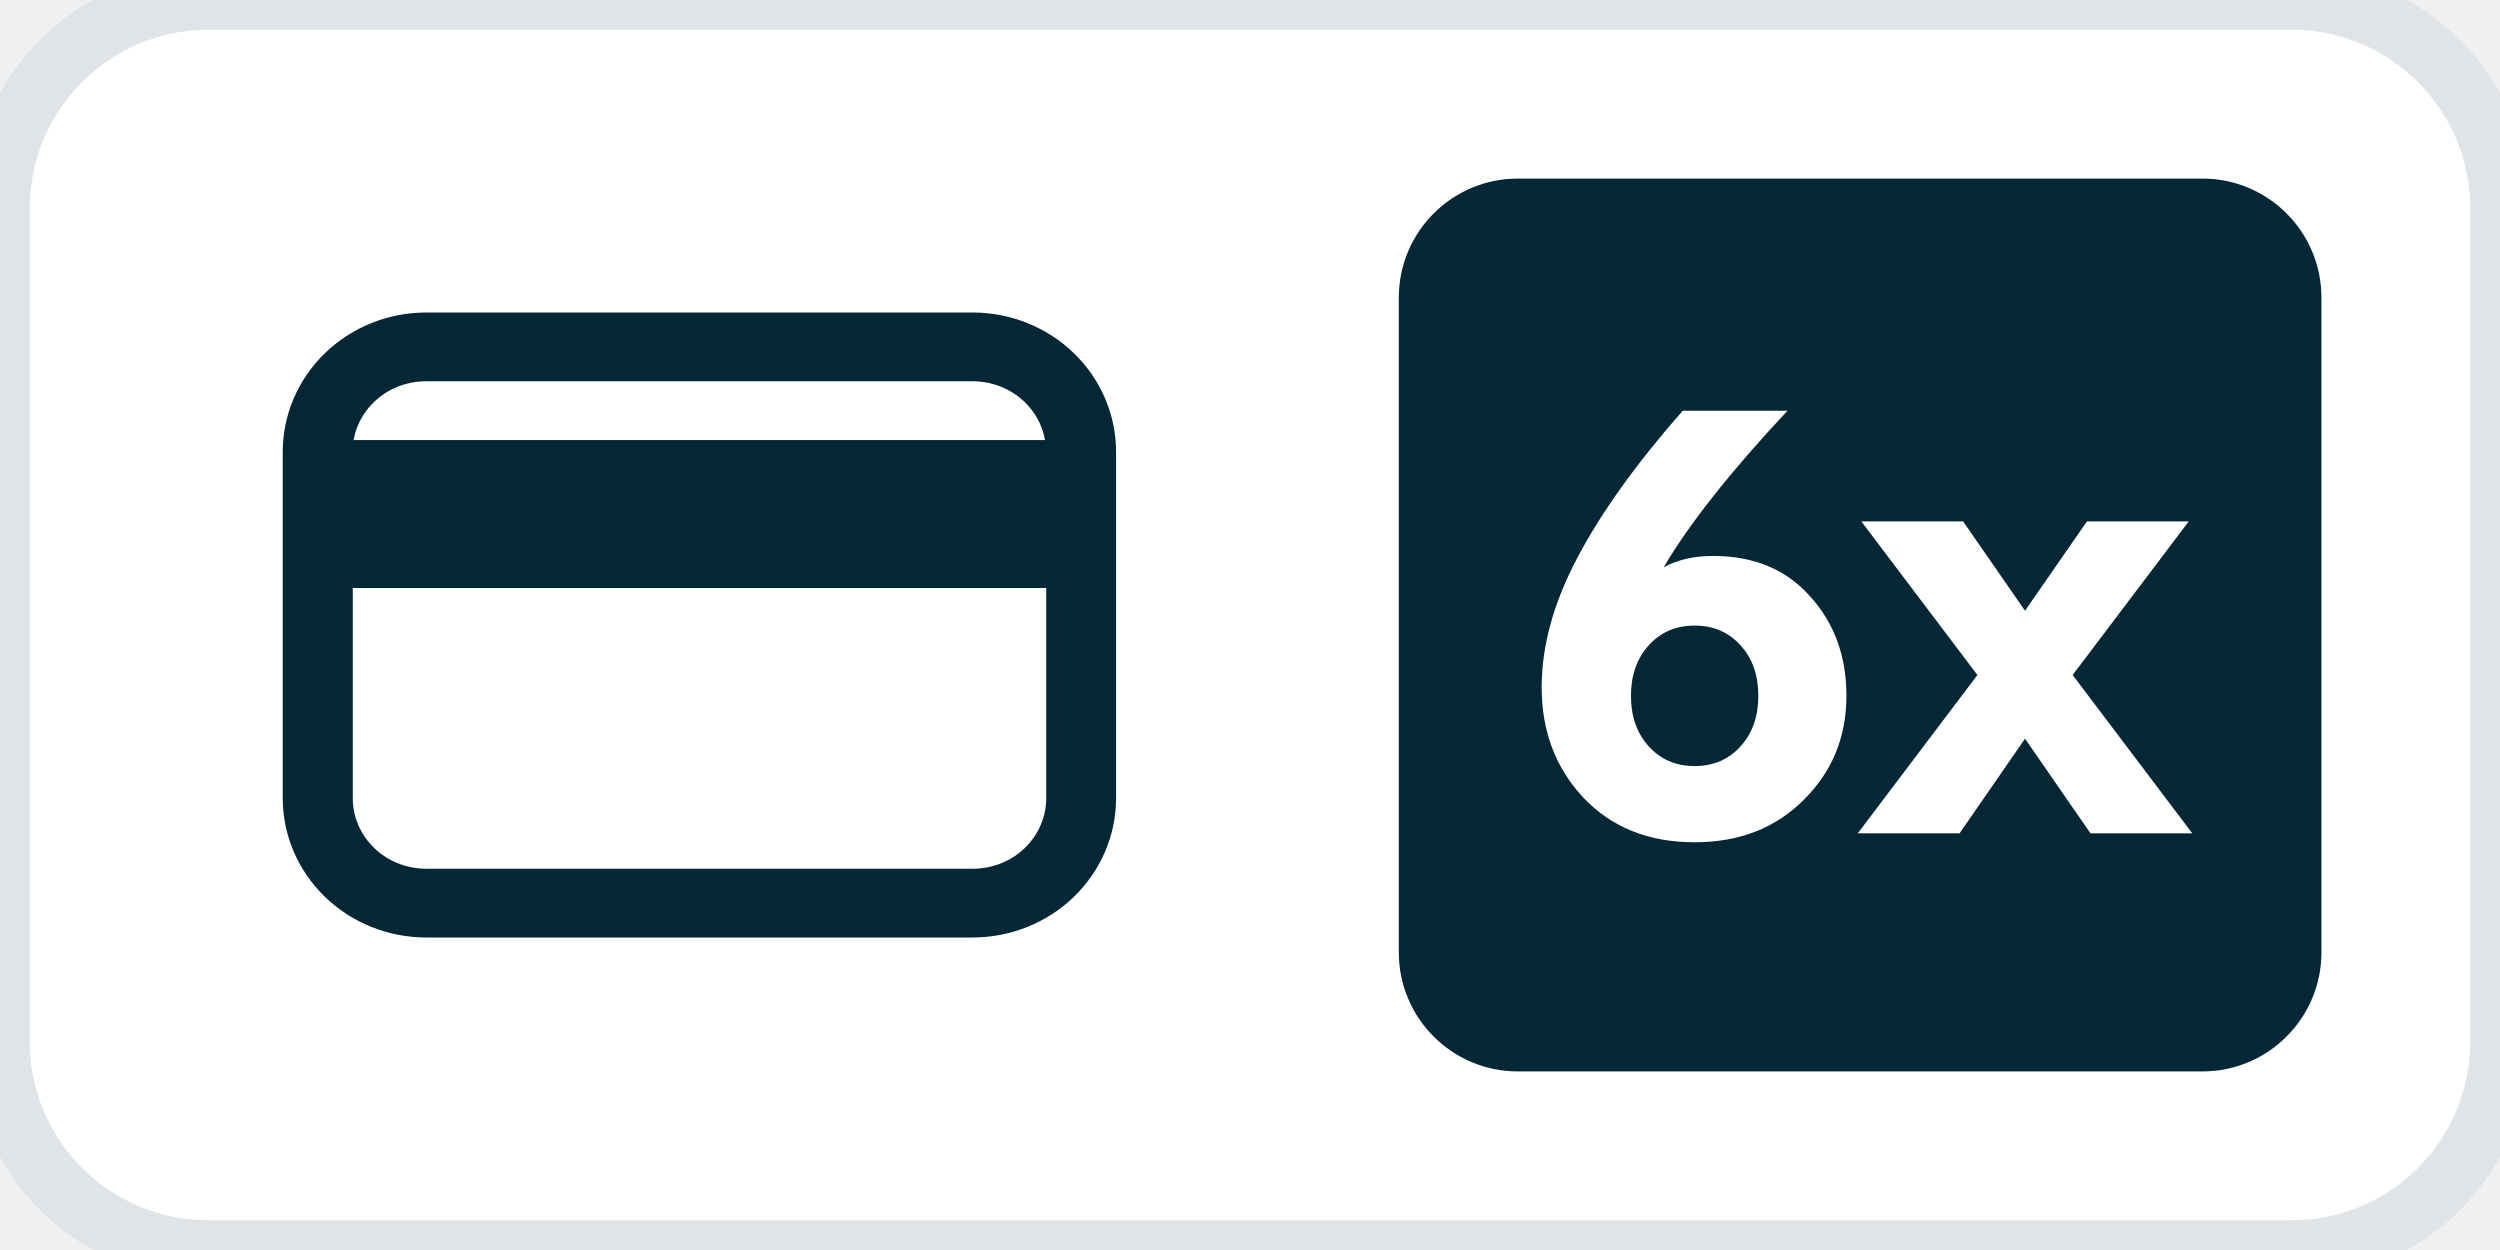
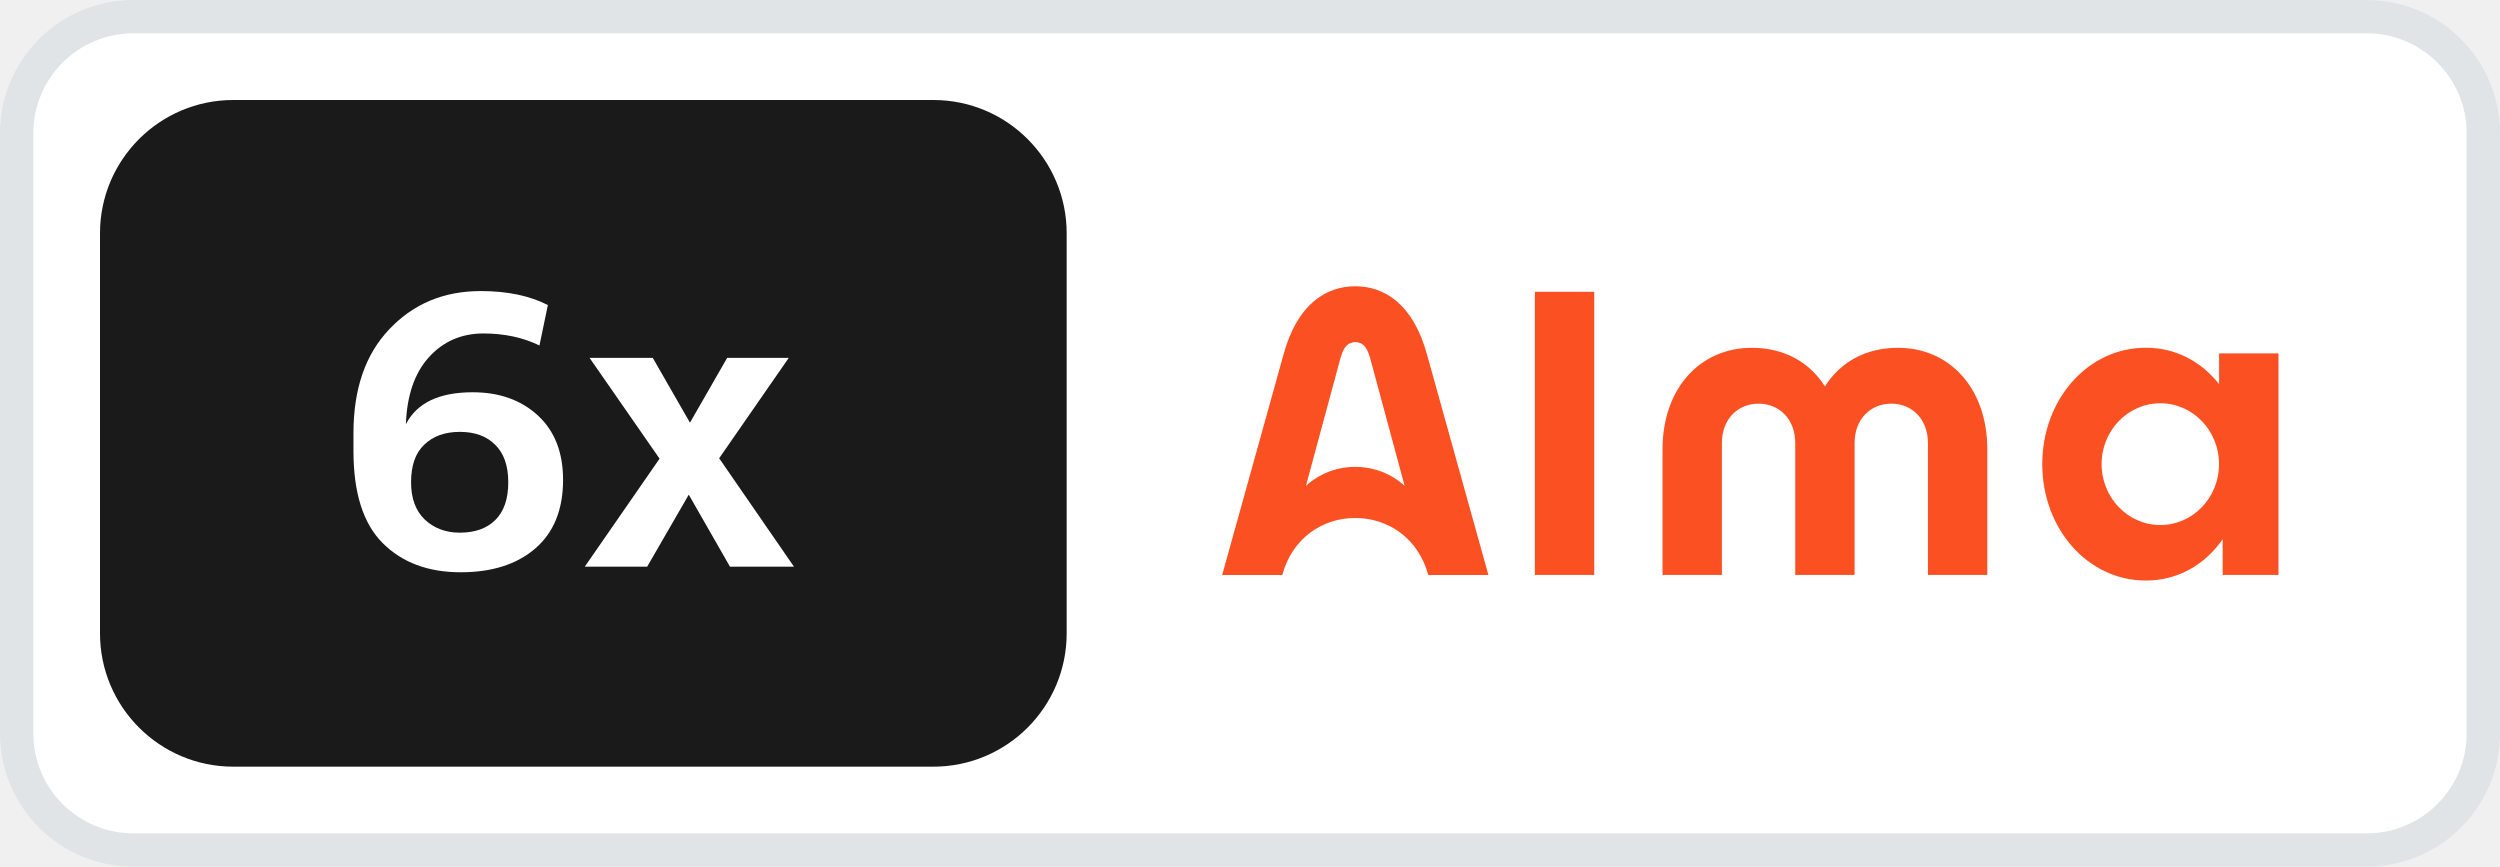
- <svg xmlns="http://www.w3.org/2000/svg" width="84" height="42" viewBox="0 0 84 42" fill="none">
-   <path d="M0 7C0 3.134 3.134 0 7 0H77C80.866 0 84 3.134 84 7V35C84 38.866 80.866 42 77 42H7C3.134 42 0 38.866 0 35V7Z" fill="white" />
-   <path d="M32.686 11H14.314C13.169 11.002 12.071 11.444 11.262 12.229C10.453 13.014 9.999 14.078 10 15.188V26.812C9.999 27.922 10.453 28.986 11.262 29.771C12.071 30.556 13.169 30.998 14.314 31H32.686C33.831 30.998 34.929 30.556 35.738 29.771C36.547 28.986 37.001 27.922 37 26.812V15.188C37.001 14.078 36.547 13.014 35.738 12.229C34.929 11.444 33.831 11.002 32.686 11ZM14.314 12.311H32.686C33.075 12.311 33.461 12.386 33.821 12.531C34.18 12.675 34.507 12.887 34.782 13.155C35.057 13.422 35.275 13.739 35.423 14.088C35.572 14.437 35.648 14.81 35.647 15.188V15.287H11.347V15.188C11.346 14.81 11.422 14.436 11.571 14.086C11.72 13.737 11.938 13.42 12.214 13.153C12.49 12.885 12.817 12.673 13.177 12.529C13.538 12.384 13.924 12.31 14.314 12.311ZM32.686 29.689H14.314C13.925 29.689 13.539 29.614 13.179 29.469C12.82 29.325 12.493 29.113 12.218 28.845C11.943 28.578 11.725 28.261 11.577 27.912C11.428 27.563 11.352 27.19 11.353 26.812V19.256H35.653V26.812C35.654 27.19 35.578 27.564 35.429 27.913C35.28 28.263 35.062 28.58 34.786 28.847C34.51 29.115 34.183 29.327 33.823 29.471C33.462 29.616 33.076 29.69 32.686 29.689Z" fill="#042736" stroke="#042736" />
-   <rect x="47" y="6" width="31" height="30" rx="4" fill="#042736" />
-   <path d="M56.94 28.3C55.393 28.3 54.147 27.8 53.2 26.8C52.267 25.8 51.8 24.567 51.8 23.1C51.8 21.7 52.2 20.247 53 18.74C53.8 17.22 54.98 15.573 56.54 13.8H60.06C58.14 15.853 56.753 17.607 55.9 19.06C56.367 18.807 56.92 18.68 57.56 18.68C58.933 18.68 60.02 19.133 60.82 20.04C61.633 20.933 62.04 22.047 62.04 23.38C62.04 24.767 61.56 25.933 60.6 26.88C59.653 27.827 58.433 28.3 56.94 28.3ZM58.48 25.08C58.88 24.64 59.08 24.073 59.08 23.38C59.08 22.687 58.88 22.12 58.48 21.68C58.08 21.24 57.567 21.02 56.94 21.02C56.313 21.02 55.8 21.24 55.4 21.68C55 22.12 54.8 22.687 54.8 23.38C54.8 24.073 55 24.64 55.4 25.08C55.8 25.52 56.313 25.74 56.94 25.74C57.567 25.74 58.08 25.52 58.48 25.08ZM73.541 17.52L69.641 22.68L73.661 28H70.241L68.041 24.82L65.841 28H62.421L66.441 22.68L62.541 17.52H65.961L68.041 20.52L70.121 17.52H73.541Z" fill="white" />
-   <path d="M7 1H77V-1H7V1ZM83 7V35H85V7H83ZM77 41H7V43H77V41ZM1 35V7H-1V35H1ZM7 41C3.686 41 1 38.314 1 35H-1C-1 39.418 2.582 43 7 43V41ZM83 35C83 38.314 80.314 41 77 41V43C81.418 43 85 39.418 85 35H83ZM77 1C80.314 1 83 3.686 83 7H85C85 2.582 81.418 -1 77 -1V1ZM7 -1C2.582 -1 -1 2.582 -1 7H1C1 3.686 3.686 1 7 1V-1Z" fill="#E1E4E6" />
+ <svg xmlns="http://www.w3.org/2000/svg" width="75" height="26" viewBox="0 0 75 26" fill="none">
+   <rect x="0.5" y="0.5" width="74" height="25" rx="3.5" fill="white" />
+   <rect x="3" y="3" width="29" height="20" rx="4" fill="#1A1A1A" />
+   <path d="M13.82 17.168C12.844 17.168 12.064 16.876 11.48 16.292C10.896 15.708 10.604 14.788 10.604 13.532V12.992C10.604 11.664 10.964 10.624 11.684 9.872C12.404 9.112 13.316 8.732 14.42 8.732C15.22 8.732 15.892 8.872 16.436 9.152L16.184 10.364C15.688 10.124 15.128 10.004 14.504 10.004C13.84 10.004 13.292 10.244 12.86 10.724C12.436 11.196 12.208 11.864 12.176 12.728C12.504 12.088 13.172 11.768 14.18 11.768C14.98 11.768 15.632 12 16.136 12.464C16.64 12.928 16.892 13.572 16.892 14.396C16.892 15.292 16.612 15.98 16.052 16.46C15.5 16.932 14.756 17.168 13.82 17.168ZM13.796 15.98C14.244 15.98 14.596 15.856 14.852 15.608C15.116 15.352 15.248 14.972 15.248 14.468C15.248 13.972 15.116 13.596 14.852 13.34C14.596 13.084 14.244 12.956 13.796 12.956C13.348 12.956 12.992 13.084 12.728 13.34C12.464 13.588 12.332 13.964 12.332 14.468C12.332 14.948 12.468 15.32 12.74 15.584C13.02 15.848 13.372 15.98 13.796 15.98ZM19.415 17H17.543L19.787 13.76L17.687 10.736H19.583L20.699 12.68L21.815 10.736H23.663L21.575 13.748L23.819 17H21.899L20.663 14.84L19.415 17Z" fill="white" />
+   <path d="M66.573 10.601V11.527C66.046 10.853 65.282 10.432 64.375 10.432C62.625 10.432 61.268 11.995 61.268 13.924C61.268 15.853 62.625 17.416 64.375 17.416C65.346 17.416 66.153 16.935 66.68 16.177V17.249H68.355V10.601H66.573ZM64.81 15.751C63.837 15.751 63.048 14.933 63.048 13.924C63.048 12.915 63.837 12.098 64.81 12.098C65.783 12.098 66.571 12.915 66.571 13.924C66.571 14.933 65.783 15.751 64.81 15.751ZM46.046 8.755H47.827V17.248H46.046V8.755ZM49.876 13.48C49.876 11.652 51 10.434 52.557 10.434C53.523 10.434 54.287 10.862 54.748 11.593C55.209 10.862 55.972 10.434 56.938 10.434C58.495 10.434 59.619 11.652 59.619 13.48V17.249H57.838V13.288C57.838 12.575 57.364 12.11 56.738 12.11C56.112 12.11 55.638 12.576 55.638 13.288V17.249H53.857V13.288C53.857 12.575 53.383 12.11 52.757 12.11C52.131 12.11 51.657 12.576 51.657 13.288V17.249H49.876V13.48ZM42.82 10.67C42.398 9.093 41.507 8.588 40.658 8.588C39.809 8.588 38.917 9.093 38.496 10.67L36.665 17.25H38.469C38.763 16.151 39.669 15.539 40.658 15.539C41.647 15.539 42.553 16.152 42.847 17.25H44.652L42.82 10.67ZM40.658 14.006C40.083 14.006 39.563 14.223 39.178 14.576L40.213 10.747C40.312 10.381 40.459 10.264 40.659 10.264C40.859 10.264 41.006 10.381 41.105 10.747L42.139 14.576C41.755 14.223 41.233 14.006 40.658 14.006Z" fill="#FA5022" />
+   <rect x="0.5" y="0.5" width="74" height="25" rx="3.5" stroke="#E1E4E6" />
</svg>
